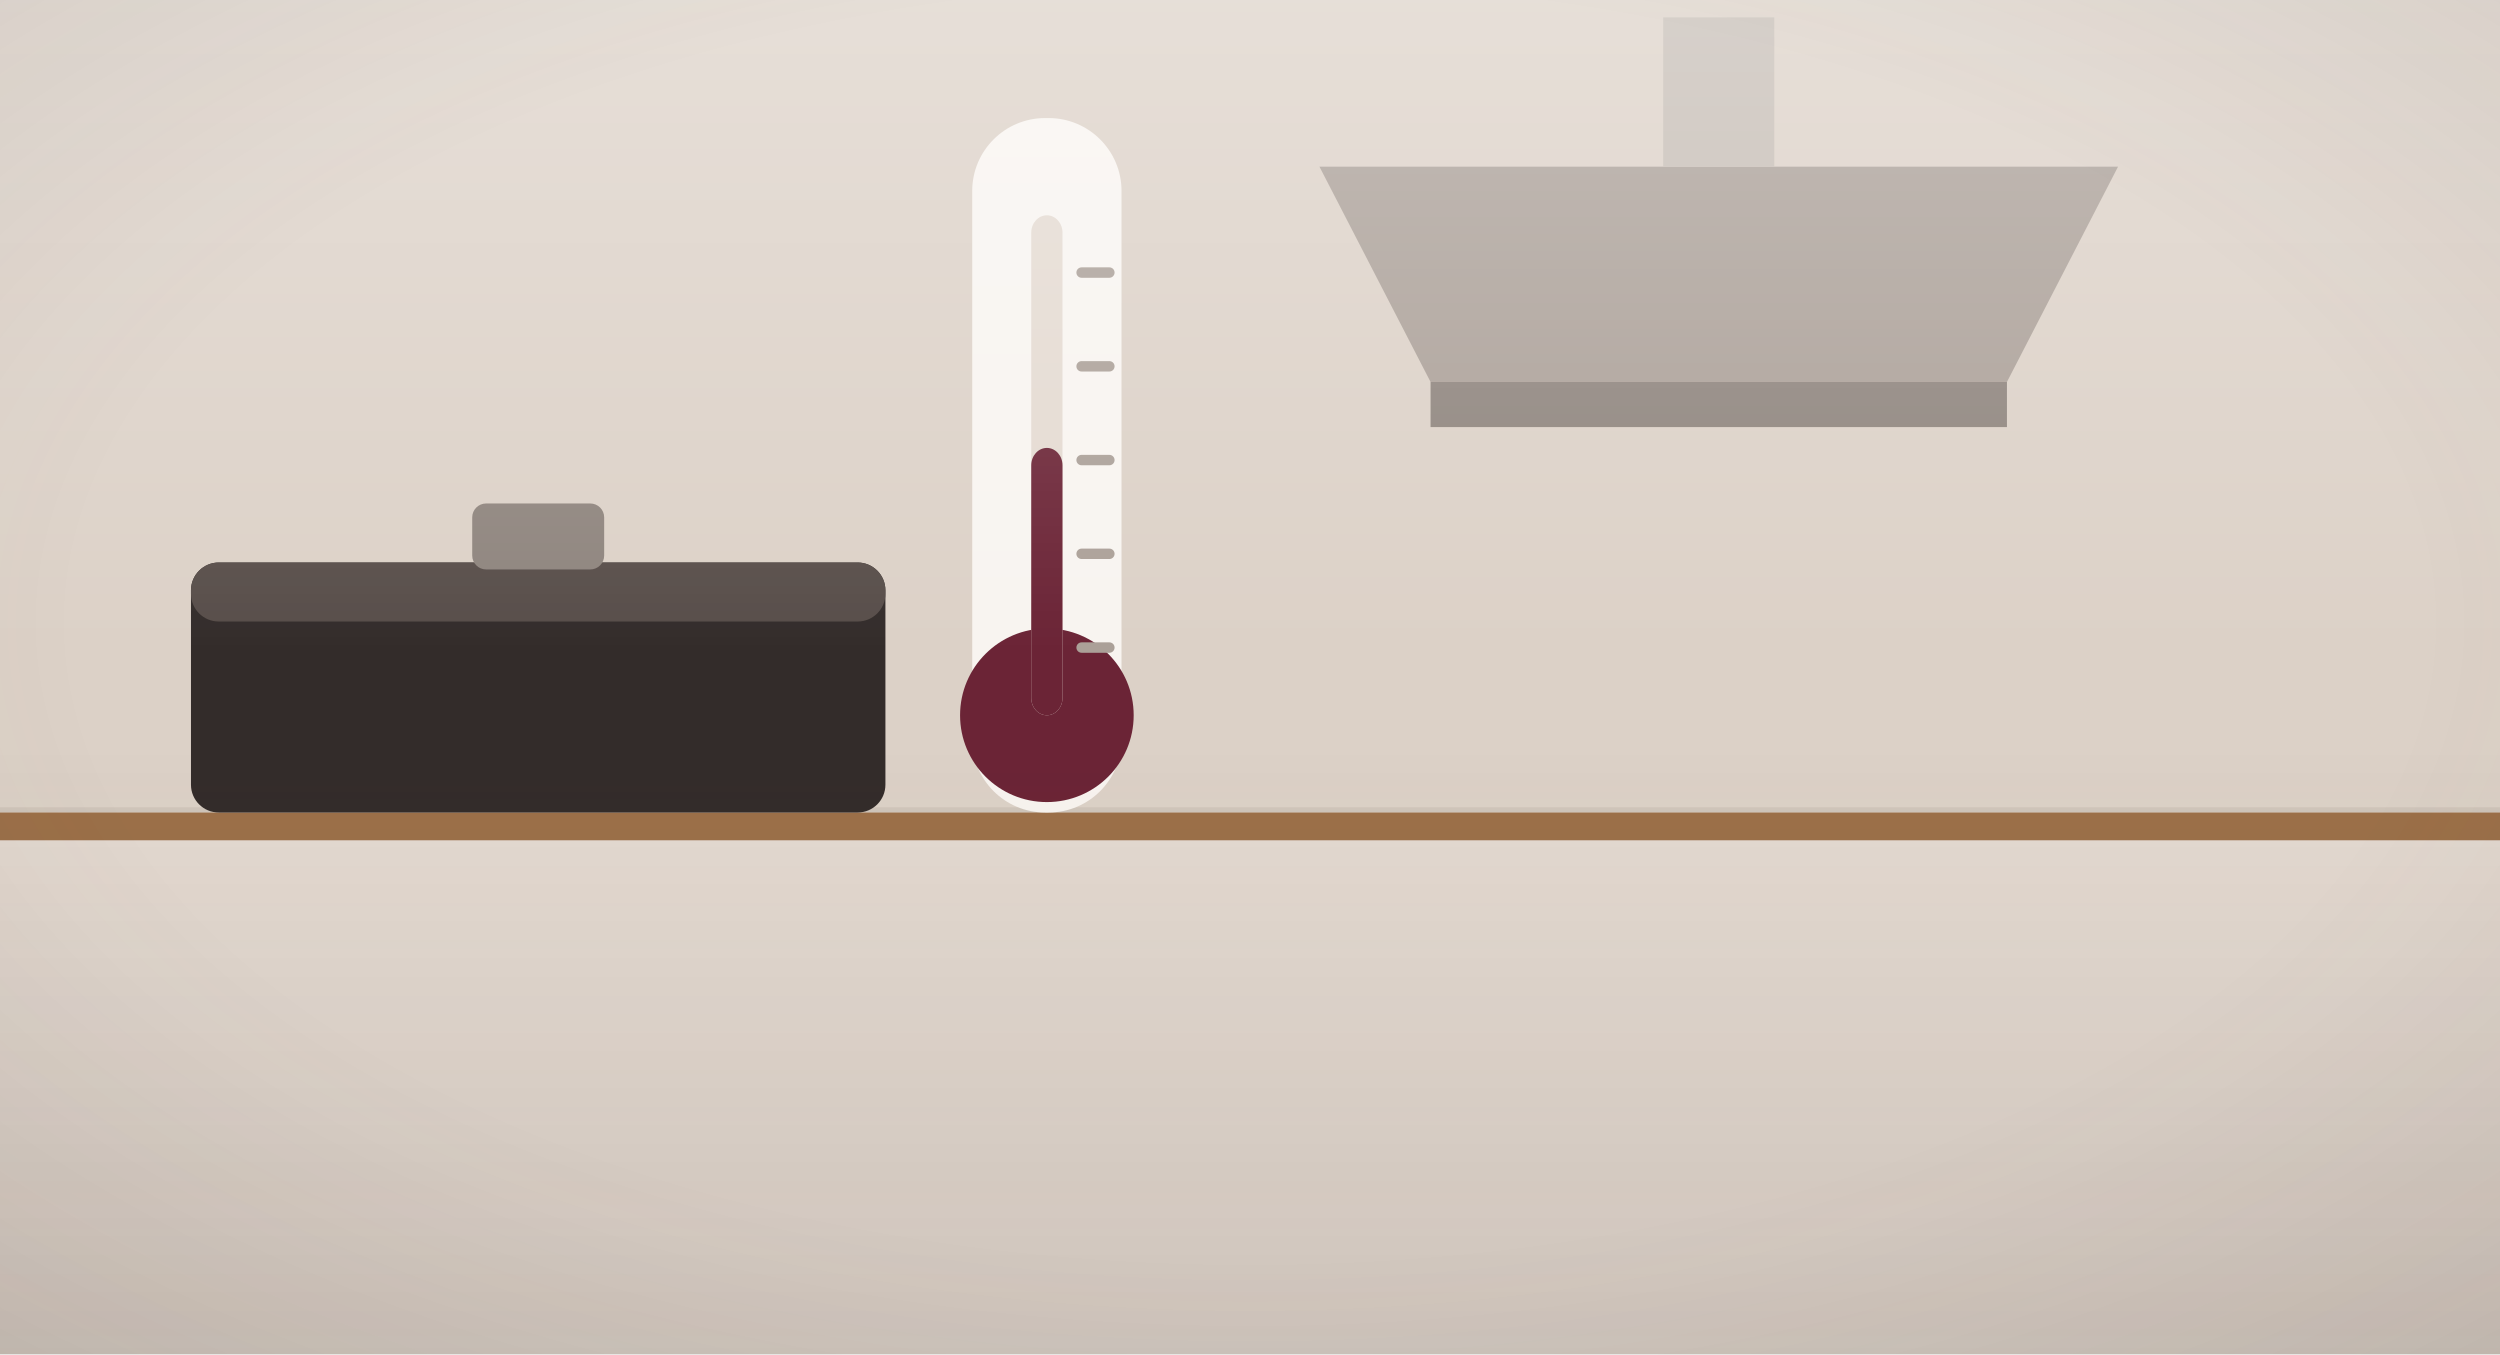
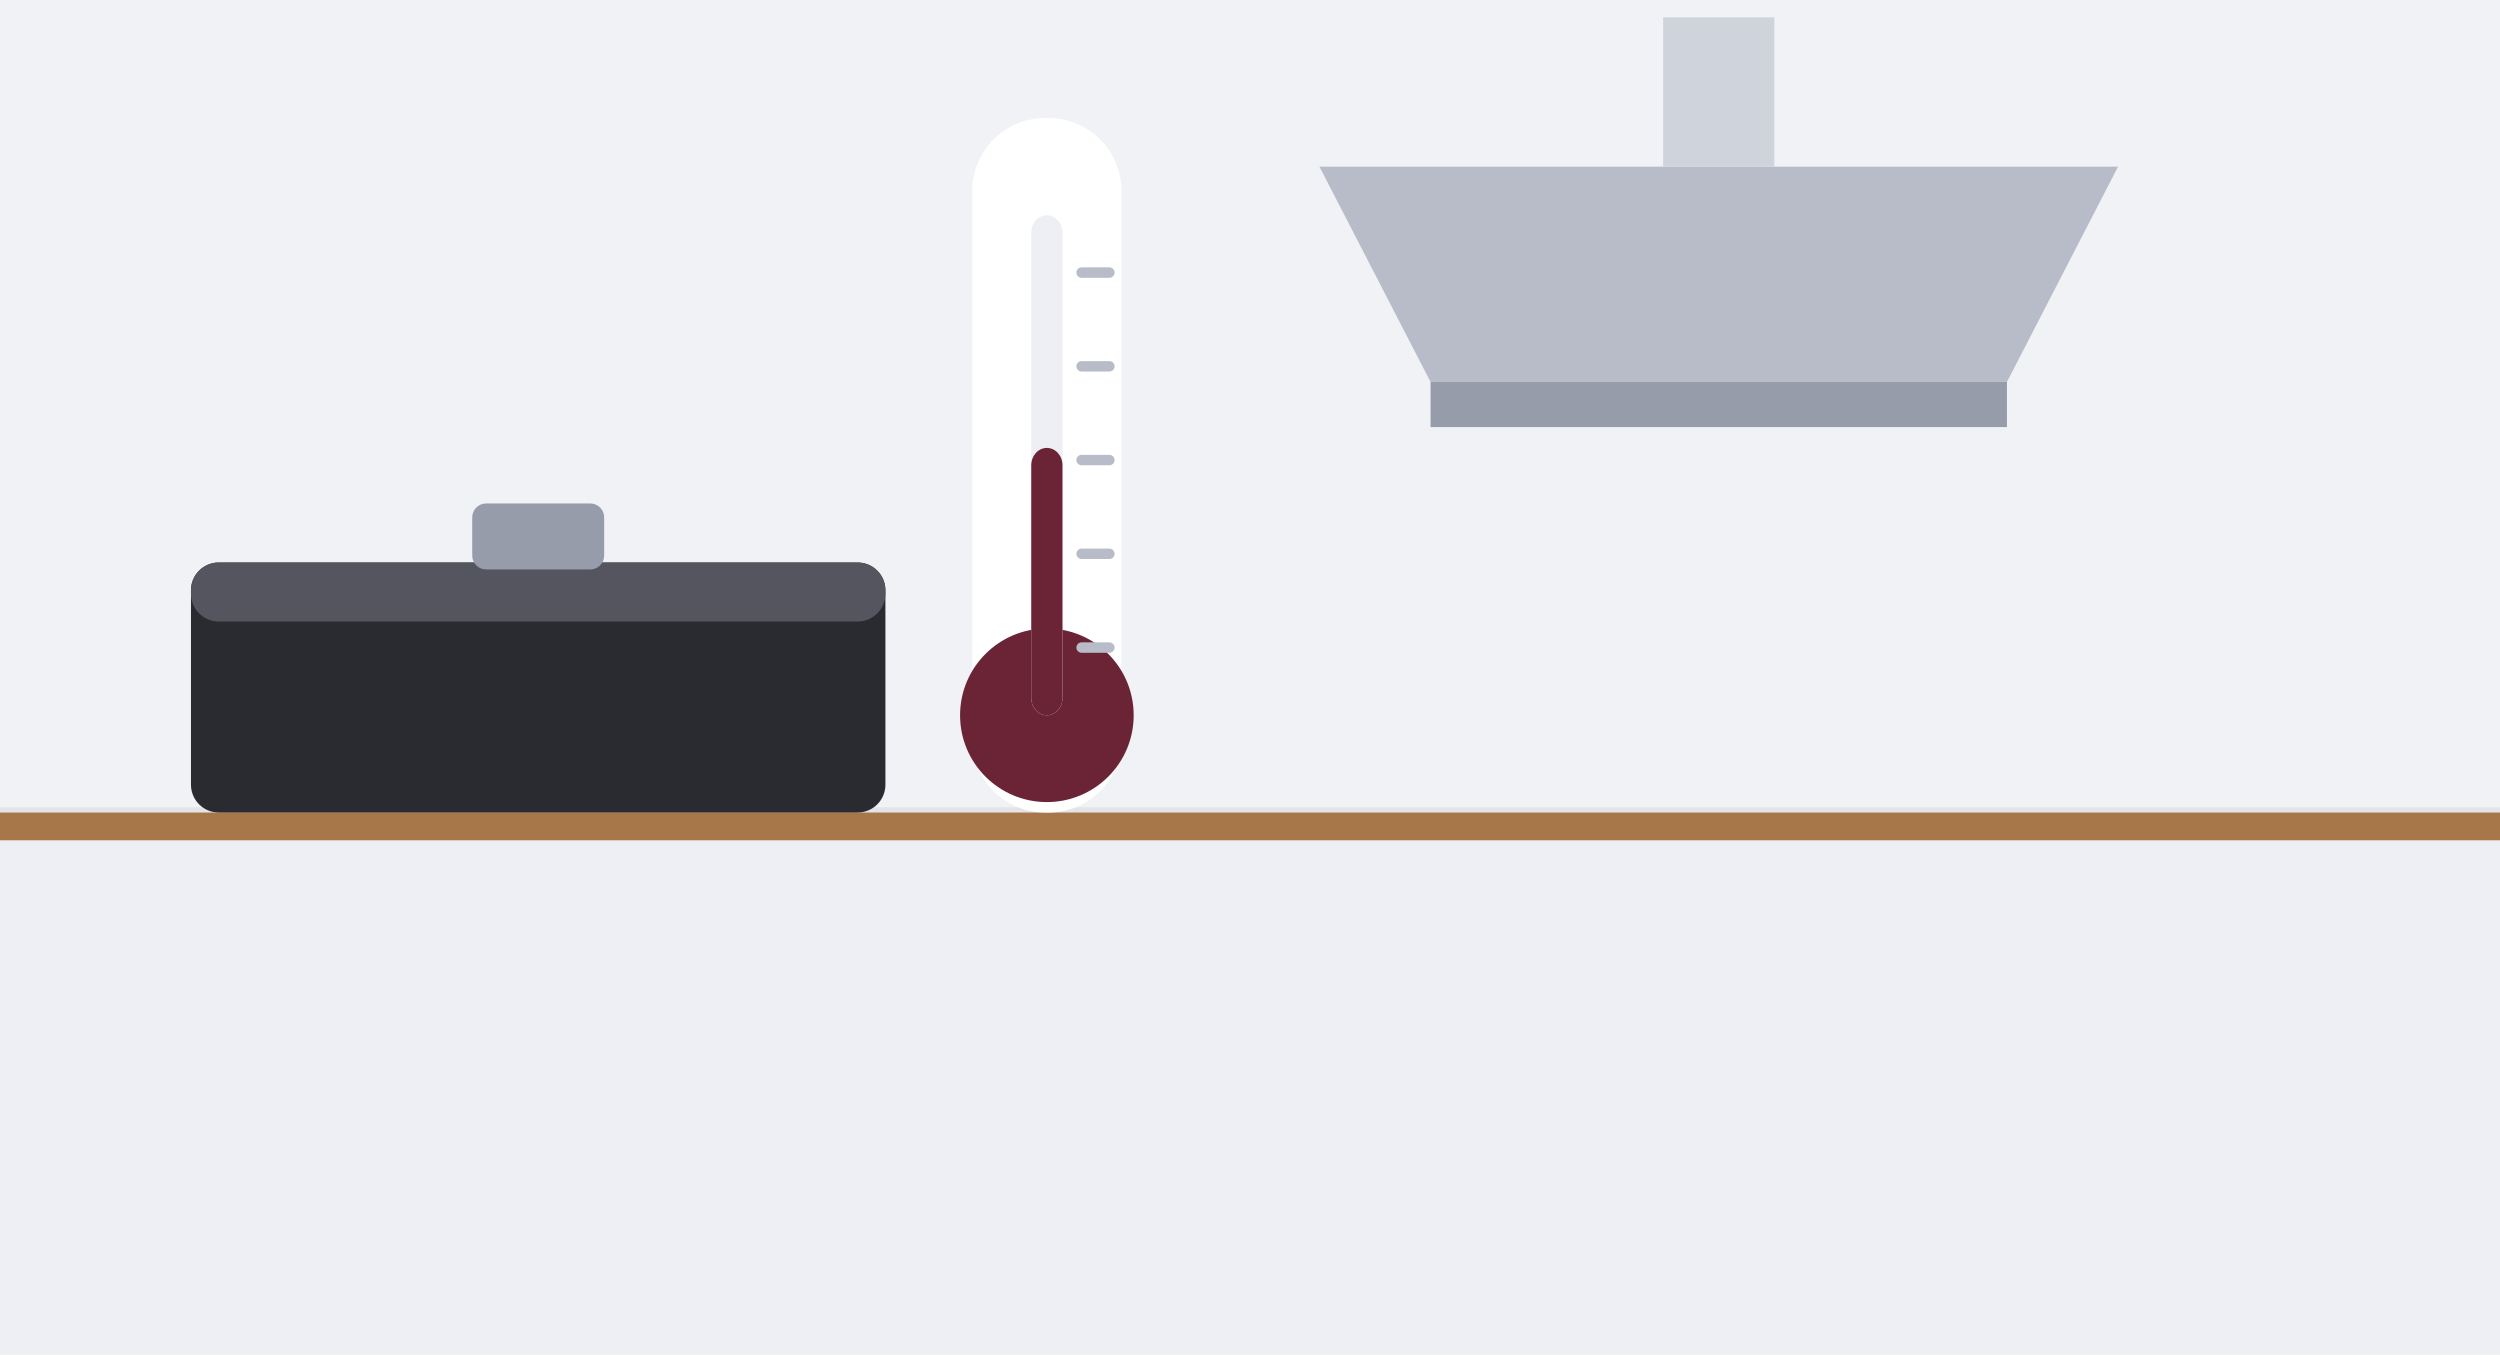
<svg xmlns="http://www.w3.org/2000/svg" viewBox="0 0 1440 780" width="1440" height="780" role="img">
-   <defs>
-     <linearGradient id="gTop" x1="0" y1="0" x2="0" y2="1">
-       <stop offset="0" stop-color="#FFFFFF" stop-opacity=".30" />
-       <stop offset=".48" stop-color="#FFFFFF" stop-opacity="0" />
-     </linearGradient>
-     <linearGradient id="gBot" x1="0" y1="0" x2="0" y2="1">
-       <stop offset=".55" stop-color="#3A2C24" stop-opacity="0" />
-       <stop offset="1" stop-color="#3A2C24" stop-opacity=".13" />
-     </linearGradient>
-     <radialGradient id="gVig" cx=".5" cy=".46" r=".75">
-       <stop offset=".62" stop-color="#3A2C24" stop-opacity="0" />
-       <stop offset="1" stop-color="#3A2C24" stop-opacity=".10" />
-     </radialGradient>
-   </defs>
-   <rect x="0" y="0" width="1440" height="780" fill="#EDE6DF" />
-   <rect x="0" y="0" width="1440" height="468" fill="#DCD1C7" />
-   <rect x="0" y="468" width="1440" height="312" fill="#E4DAD1" />
+   <rect x="0" y="0" width="1440" height="780" fill="#F7F8FA" />
+   <rect x="0" y="0" width="1440" height="468" fill="#F1F2F6" />
+   <rect x="0" y="468" width="1440" height="312" fill="#EDEFF4" />
  <rect x="0" y="465" width="1440" height="3" fill="rgba(0,0,0,.06)" />
-   <rect x="0" y="468" width="1440" height="16" fill="#9C7048" />
+   <rect x="0" y="468" width="1440" height="16" fill="#A87749" />
  <g transform="translate(760,96)">
-     <path d="M0,0 L460,0 L396,124 L64,124 Z" fill="#ABA098" />
-     <rect x="64" y="124" width="332" height="26" fill="#8E847D" />
-     <rect x="198" y="-86" width="64" height="86" fill="#C6BDB5" />
+     <path d="M0,0 L460,0 L396,124 L64,124 Z" fill="#B7BCC8" />
+     <rect x="64" y="124" width="332" height="26" fill="#969CAA" />
+     <rect x="198" y="-86" width="64" height="86" fill="#CFD3DC" />
  </g>
  <g transform="translate(560,68)">
-     <rect x="0" y="0" width="86" height="400" fill="#F8F4F0" rx="42" />
+     <rect x="0" y="0" width="86" height="400" fill="#FFFFFF" rx="42" />
    <circle cx="43" cy="344" r="50" fill="#6B2436" />
-     <rect x="34" y="56" width="18" height="288" fill="#E4DAD1" rx="10" />
+     <rect x="34" y="56" width="18" height="288" fill="#EDEFF4" rx="10" />
    <rect x="34" y="190" width="18" height="154" fill="#6B2436" rx="10" />
-     <rect x="60" y="86" width="22" height="6" fill="#ABA098" rx="3" />
-     <rect x="60" y="140" width="22" height="6" fill="#ABA098" rx="3" />
-     <rect x="60" y="194" width="22" height="6" fill="#ABA098" rx="3" />
-     <rect x="60" y="248" width="22" height="6" fill="#ABA098" rx="3" />
-     <rect x="60" y="302" width="22" height="6" fill="#ABA098" rx="3" />
+     <rect x="60" y="86" width="22" height="6" fill="#B7BCC8" rx="3" />
+     <rect x="60" y="140" width="22" height="6" fill="#B7BCC8" rx="3" />
+     <rect x="60" y="194" width="22" height="6" fill="#B7BCC8" rx="3" />
+     <rect x="60" y="248" width="22" height="6" fill="#B7BCC8" rx="3" />
+     <rect x="60" y="302" width="22" height="6" fill="#B7BCC8" rx="3" />
  </g>
  <g transform="translate(110,324)">
-     <rect x="0" y="0" width="400" height="144" fill="#332C2A" rx="16" />
-     <rect x="0" y="0" width="400" height="34" fill="#574D49" rx="16" />
-     <rect x="162" y="-34" width="76" height="38" fill="#8E847D" rx="8" />
+     <rect x="0" y="0" width="400" height="144" fill="#2A2A31" rx="16" />
+     <rect x="0" y="0" width="400" height="34" fill="#55555F" rx="16" />
+     <rect x="162" y="-34" width="76" height="38" fill="#969CAA" rx="8" />
  </g>
-   <rect x="0" y="0" width="1440" height="780" fill="url(#gTop)" />
-   <rect x="0" y="0" width="1440" height="780" fill="url(#gBot)" />
-   <rect x="0" y="0" width="1440" height="780" fill="url(#gVig)" />
</svg>
